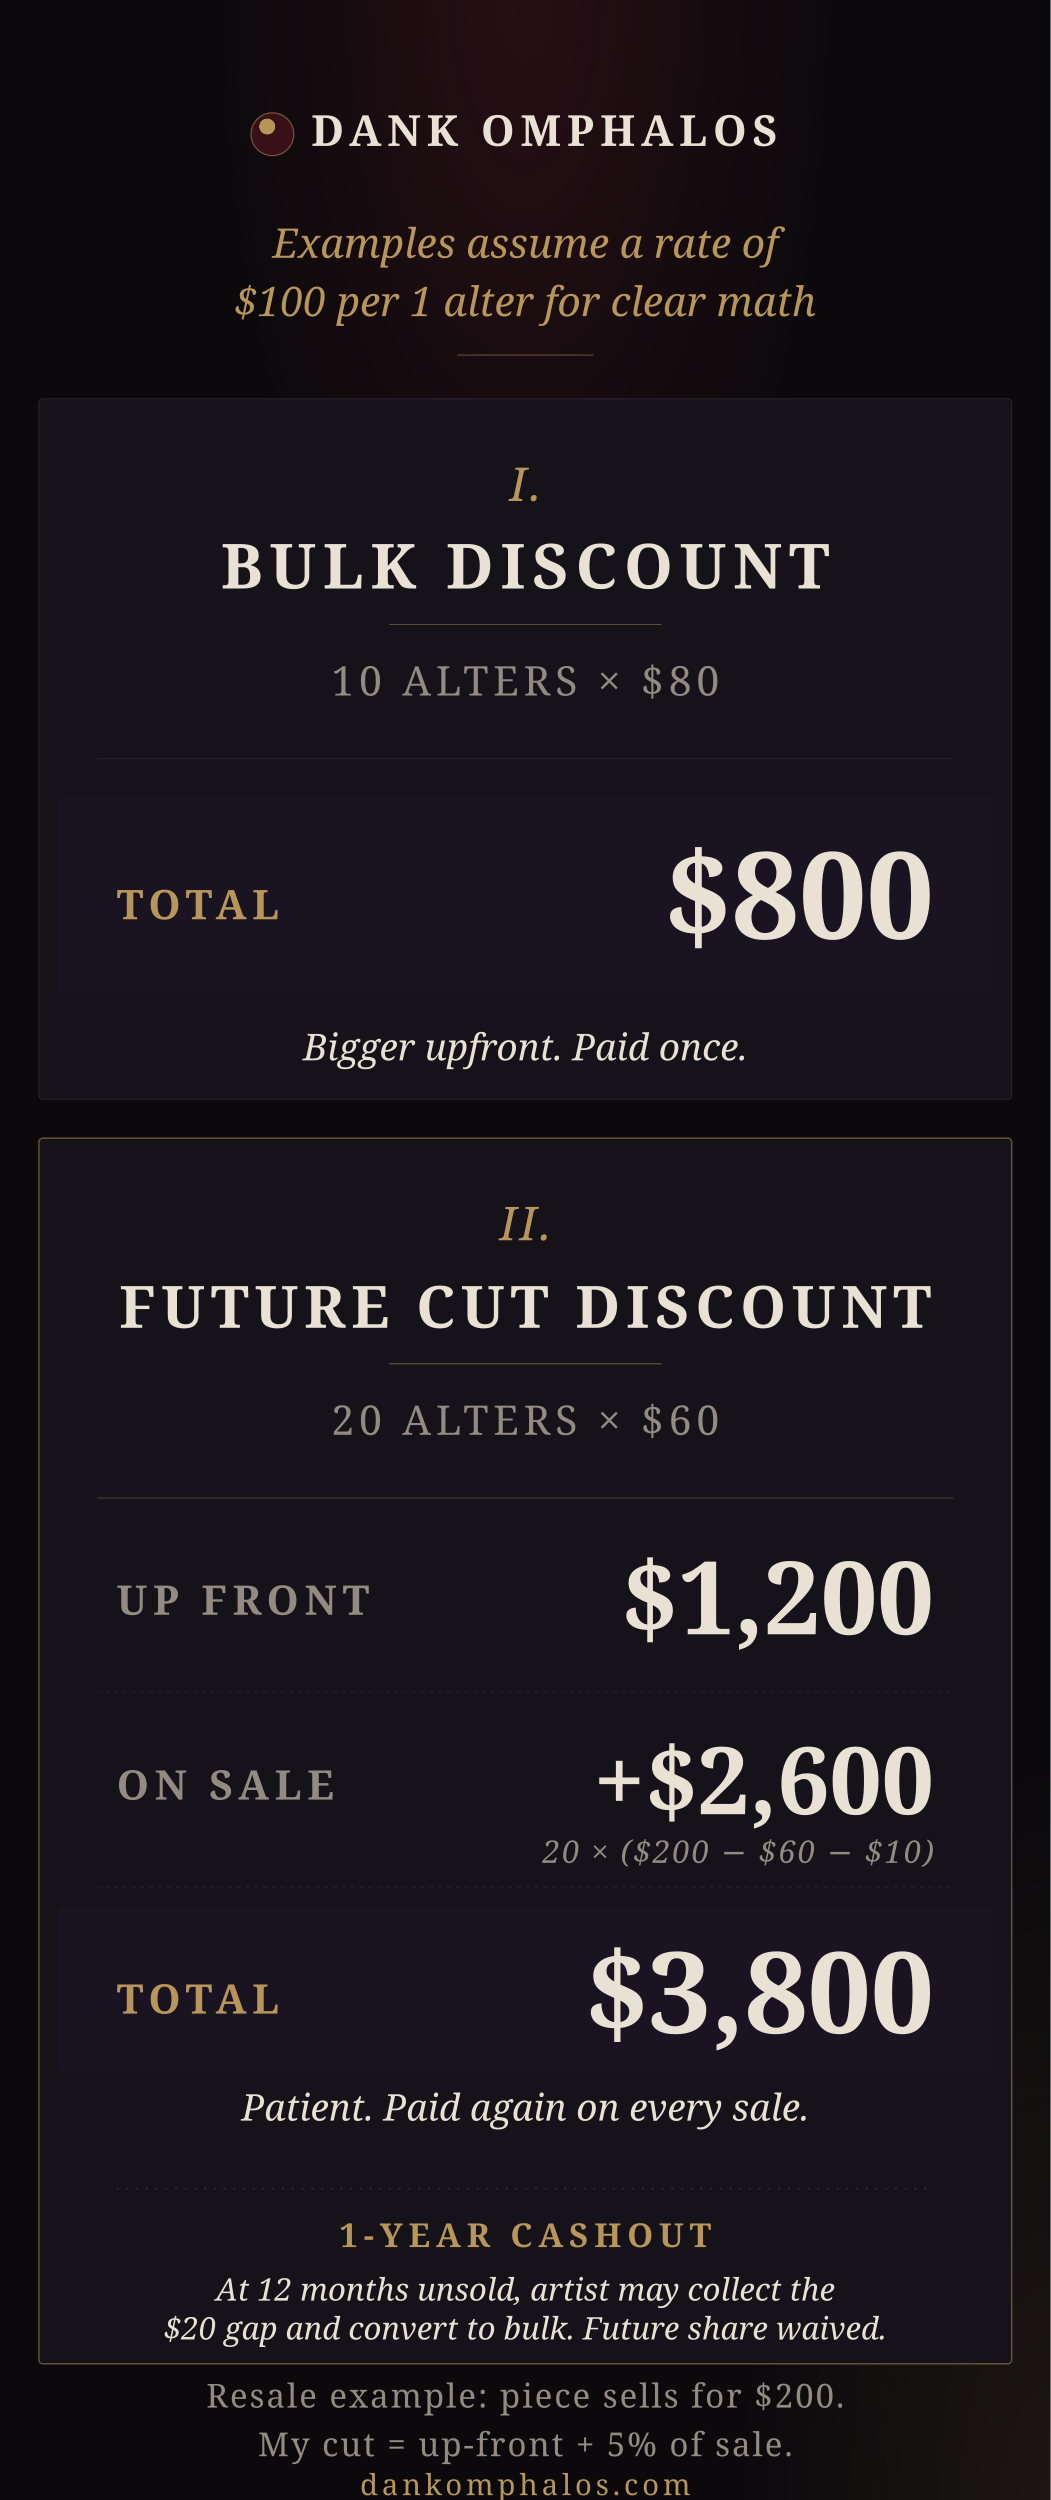
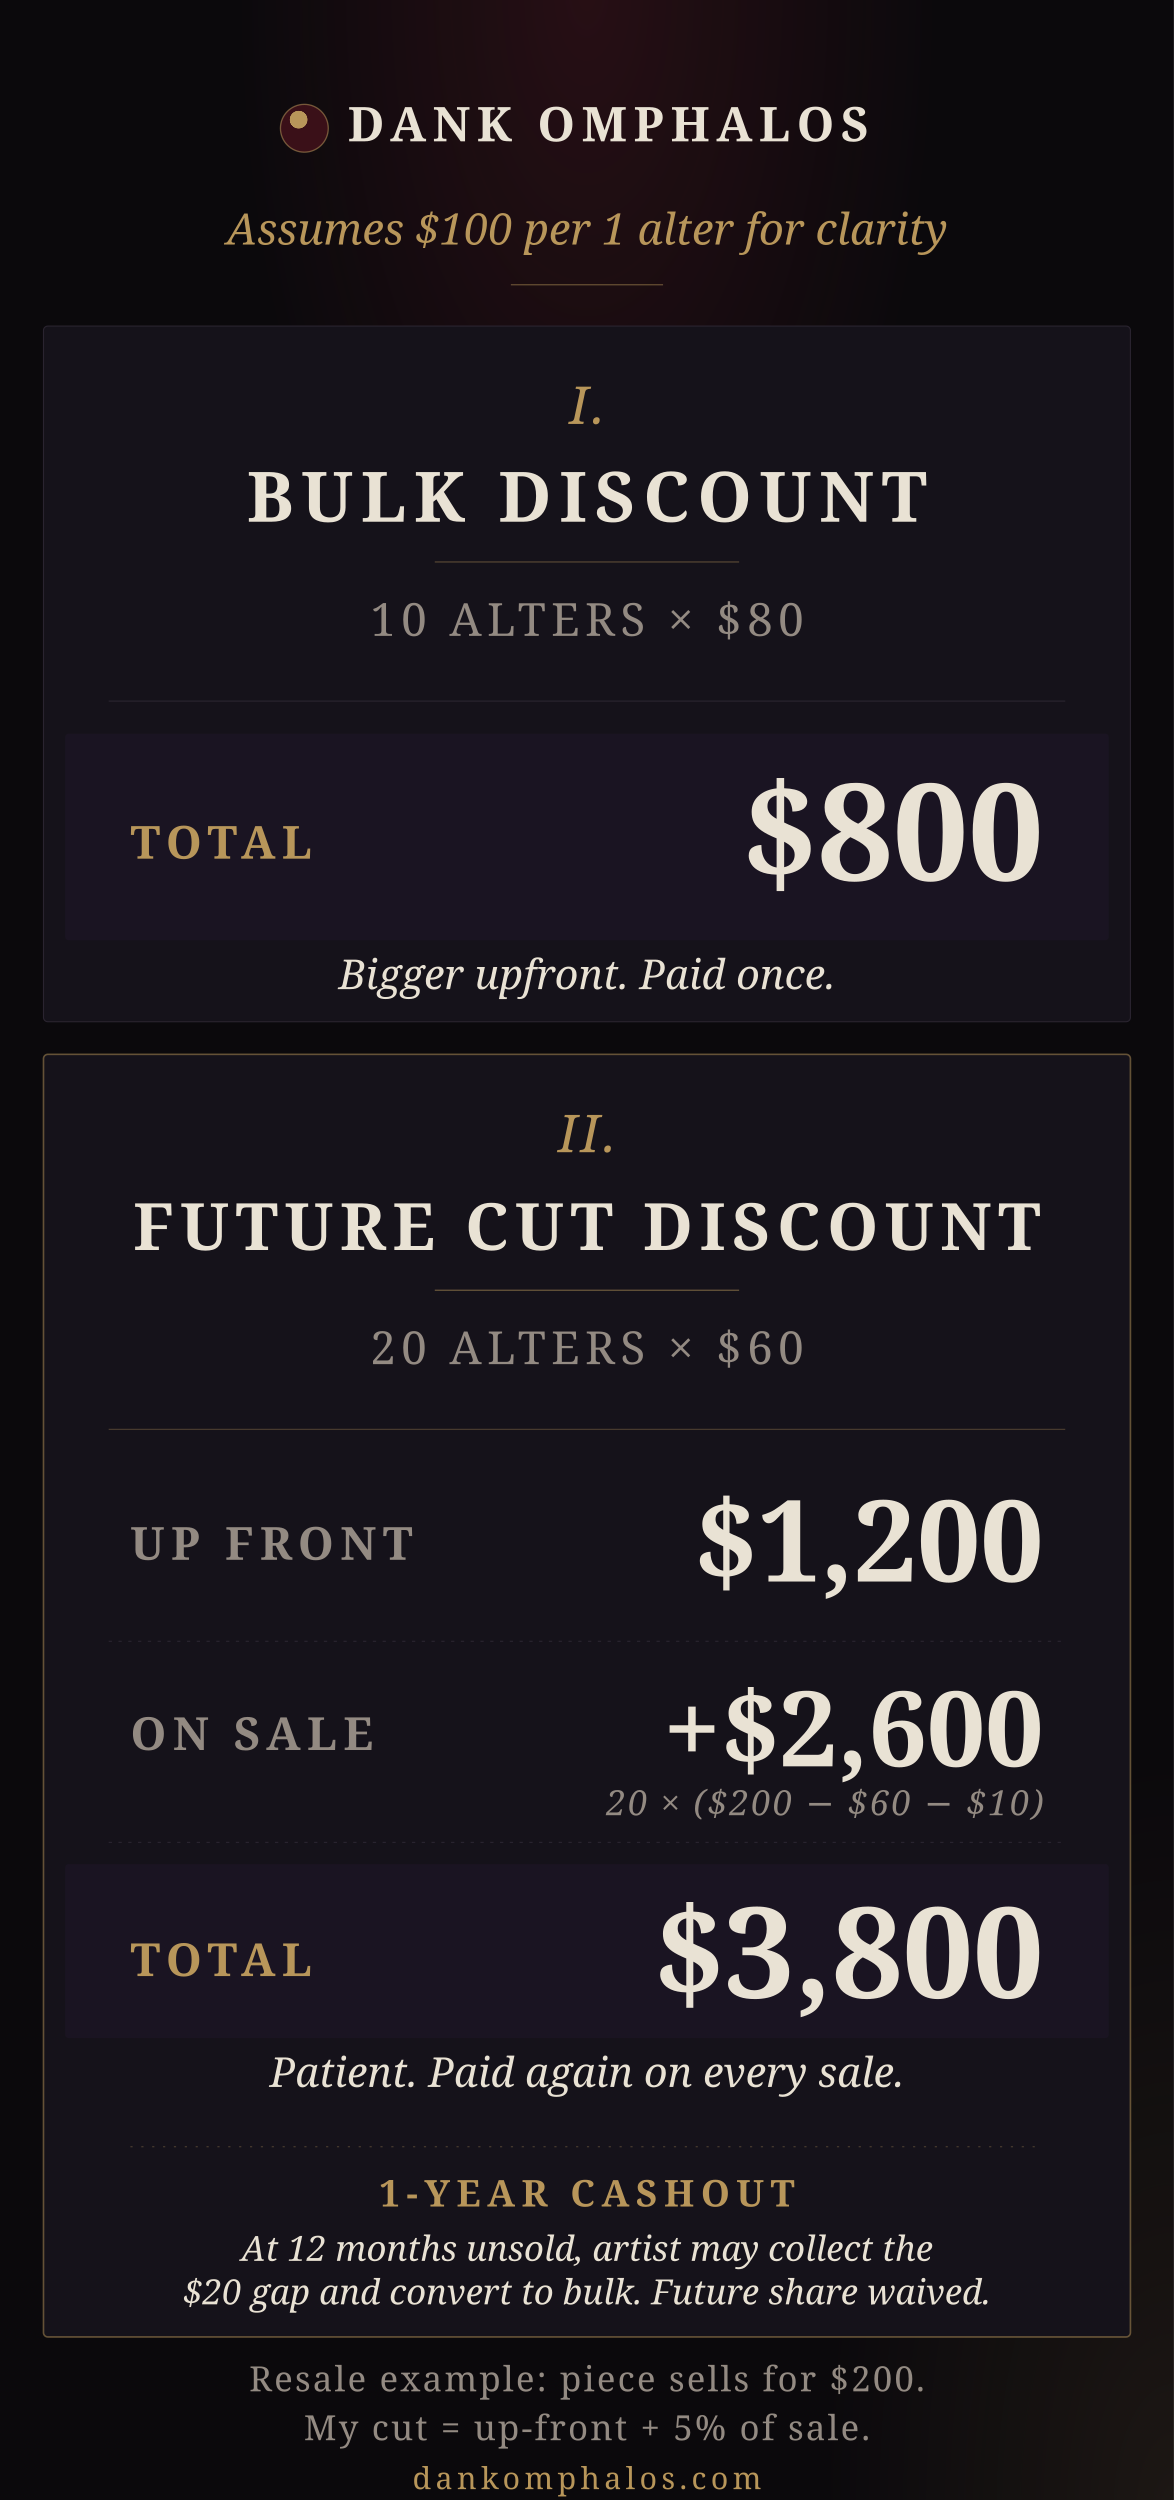
- <svg xmlns="http://www.w3.org/2000/svg" viewBox="0 0 1080 2570" role="img" aria-label="Dank Omphalos — Bulk Discount vs Future Cut Discount with example calculations">
+ <svg xmlns="http://www.w3.org/2000/svg" viewBox="0 0 1080 2300" role="img" aria-label="Dank Omphalos — Bulk Discount vs Future Cut Discount with example calculations">
  <defs>
    <radialGradient id="topGlow" cx="50%" cy="0%" r="50%">
      <stop offset="0%" stop-color="#8A2433" stop-opacity="0.22" />
      <stop offset="60%" stop-color="#8A2433" stop-opacity="0" />
    </radialGradient>
    <radialGradient id="botGlow" cx="100%" cy="100%" r="50%">
      <stop offset="0%" stop-color="#B8965A" stop-opacity="0.10" />
      <stop offset="60%" stop-color="#B8965A" stop-opacity="0" />
    </radialGradient>
    <radialGradient id="mark" cx="38%" cy="32%" r="60%">
      <stop offset="0%" stop-color="#B8965A" />
      <stop offset="30%" stop-color="#B8965A" />
      <stop offset="32%" stop-color="#3A1018" />
      <stop offset="100%" stop-color="#3A1018" />
    </radialGradient>
  </defs>
-   <rect width="1080" height="2570" fill="#0B090C" />
-   <rect width="1080" height="2570" fill="url(#topGlow)" />
-   <rect width="1080" height="2570" fill="url(#botGlow)" />
-   <g transform="translate(540 150)" font-family="Georgia, serif">
+   <rect width="1080" height="2300" fill="#0B090C" />
+   <rect width="1080" height="2300" fill="url(#topGlow)" />
+   <rect width="1080" height="2300" fill="url(#botGlow)" />
+   <g transform="translate(540 130)" font-family="Georgia, serif">
    <circle cx="-260" cy="-12" r="22" fill="url(#mark)" stroke="#B8965A" stroke-opacity="0.55" stroke-width="1.2" />
    <text x="-220" y="0" text-anchor="start" font-size="44" font-weight="700" letter-spacing="6" fill="#E9E2D4">DANK OMPHALOS</text>
  </g>
-   <text x="540" y="265" text-anchor="middle" font-family="Georgia, serif" font-style="italic" font-size="42" fill="#B8965A">Examples assume a rate of</text>
-   <text x="540" y="325" text-anchor="middle" font-family="Georgia, serif" font-style="italic" font-size="42" fill="#B8965A">$100 per 1 alter for clear math</text>
-   <line x1="470" y1="365" x2="610" y2="365" stroke="#B8965A" stroke-opacity="0.55" stroke-width="1" />
-   <g transform="translate(40 410)" font-family="Georgia, serif">
-     <rect width="1000" height="720" fill="#15121A" stroke="#2A2430" stroke-width="1" rx="4" />
-     <text x="500" y="105" text-anchor="middle" font-style="italic" font-size="48" fill="#B8965A" letter-spacing="3">I.</text>
-     <text x="500" y="195" text-anchor="middle" font-weight="700" font-size="64" fill="#E9E2D4" letter-spacing="7">BULK DISCOUNT</text>
-     <line x1="360" y1="232" x2="640" y2="232" stroke="#B8965A" stroke-opacity="0.45" stroke-width="1" />
-     <text x="500" y="305" text-anchor="middle" font-size="42" letter-spacing="5" fill="#938A82">10 ALTERS × $80</text>
-     <line x1="60" y1="370" x2="940" y2="370" stroke="#2A2430" stroke-width="1" />
-     <rect x="20" y="410" width="960" height="200" fill="#1A1422" rx="3" />
-     <text x="80" y="535" font-size="42" letter-spacing="6" fill="#B8965A" font-weight="700">TOTAL</text>
-     <text x="920" y="555" text-anchor="end" font-size="124" fill="#E9E2D4" font-weight="700">$800</text>
-     <text x="500" y="680" text-anchor="middle" font-style="italic" font-size="38" fill="#E9E2D4">Bigger upfront. Paid once.</text>
+   <text x="540" y="225" text-anchor="middle" font-family="Georgia, serif" font-style="italic" font-size="40" fill="#B8965A">Assumes $100 per 1 alter for clarity</text>
+   <line x1="470" y1="262" x2="610" y2="262" stroke="#B8965A" stroke-opacity="0.55" stroke-width="1" />
+   <g transform="translate(40 300)" font-family="Georgia, serif">
+     <rect width="1000" height="640" fill="#15121A" stroke="#2A2430" stroke-width="1" rx="4" />
+     <text x="500" y="90" text-anchor="middle" font-style="italic" font-size="48" fill="#B8965A" letter-spacing="3">I.</text>
+     <text x="500" y="180" text-anchor="middle" font-weight="700" font-size="64" fill="#E9E2D4" letter-spacing="7">BULK DISCOUNT</text>
+     <line x1="360" y1="217" x2="640" y2="217" stroke="#B8965A" stroke-opacity="0.45" stroke-width="1" />
+     <text x="500" y="285" text-anchor="middle" font-size="42" letter-spacing="5" fill="#938A82">10 ALTERS × $80</text>
+     <line x1="60" y1="345" x2="940" y2="345" stroke="#2A2430" stroke-width="1" />
+     <rect x="20" y="375" width="960" height="190" fill="#1A1422" rx="3" />
+     <text x="80" y="490" font-size="42" letter-spacing="6" fill="#B8965A" font-weight="700">TOTAL</text>
+     <text x="920" y="510" text-anchor="end" font-size="124" fill="#E9E2D4" font-weight="700">$800</text>
+     <text x="500" y="610" text-anchor="middle" font-style="italic" font-size="38" fill="#E9E2D4">Bigger upfront. Paid once.</text>
  </g>
-   <g transform="translate(40 1170)" font-family="Georgia, serif">
-     <rect width="1000" height="1260" fill="#15121A" stroke="#B8965A" stroke-opacity="0.5" stroke-width="1.5" rx="4" />
-     <text x="500" y="105" text-anchor="middle" font-style="italic" font-size="48" fill="#B8965A" letter-spacing="3">II.</text>
-     <text x="500" y="195" text-anchor="middle" font-weight="700" font-size="60" fill="#E9E2D4" letter-spacing="6">FUTURE CUT DISCOUNT</text>
-     <line x1="360" y1="232" x2="640" y2="232" stroke="#B8965A" stroke-opacity="0.6" stroke-width="1" />
-     <text x="500" y="305" text-anchor="middle" font-size="42" letter-spacing="5" fill="#938A82">20 ALTERS × $60</text>
-     <line x1="60" y1="370" x2="940" y2="370" stroke="#B8965A" stroke-opacity="0.35" stroke-width="1" />
-     <text x="80" y="490" font-size="42" letter-spacing="6" fill="#938A82" font-weight="600">UP FRONT</text>
-     <text x="920" y="510" text-anchor="end" font-size="104" fill="#E9E2D4" font-weight="600">$1,200</text>
-     <line x1="60" y1="570" x2="940" y2="570" stroke="#2A2430" stroke-width="1" stroke-dasharray="3 6" />
-     <text x="80" y="680" font-size="42" letter-spacing="6" fill="#938A82" font-weight="600">ON SALE</text>
-     <text x="920" y="695" text-anchor="end" font-size="96" fill="#E9E2D4" font-weight="600">+$2,600</text>
-     <text x="920" y="745" text-anchor="end" font-size="32" letter-spacing="2" fill="#938A82" font-style="italic">20 × ($200 − $60 − $10)</text>
-     <line x1="60" y1="770" x2="940" y2="770" stroke="#2A2430" stroke-width="1" stroke-dasharray="3 6" />
-     <rect x="20" y="790" width="960" height="170" fill="#1A1422" rx="3" />
-     <text x="80" y="900" font-size="42" letter-spacing="6" fill="#B8965A" font-weight="700">TOTAL</text>
-     <text x="920" y="920" text-anchor="end" font-size="116" fill="#E9E2D4" font-weight="700">$3,800</text>
-     <text x="500" y="1010" text-anchor="middle" font-style="italic" font-size="38" fill="#E9E2D4">Patient. Paid again on every sale.</text>
-     <line x1="80" y1="1080" x2="920" y2="1080" stroke="#B8965A" stroke-opacity="0.35" stroke-width="1" stroke-dasharray="2 8" />
-     <text x="500" y="1140" text-anchor="middle" font-size="34" font-weight="700" letter-spacing="6" fill="#B8965A">1-YEAR CASHOUT</text>
-     <text x="500" y="1195" text-anchor="middle" font-style="italic" font-size="32" fill="#E9E2D4">At 12 months unsold, artist may collect the</text>
-     <text x="500" y="1235" text-anchor="middle" font-style="italic" font-size="32" fill="#E9E2D4">$20 gap and convert to bulk. Future share waived.</text>
+   <g transform="translate(40 970)" font-family="Georgia, serif">
+     <rect width="1000" height="1180" fill="#15121A" stroke="#B8965A" stroke-opacity="0.5" stroke-width="1.5" rx="4" />
+     <text x="500" y="90" text-anchor="middle" font-style="italic" font-size="48" fill="#B8965A" letter-spacing="3">II.</text>
+     <text x="500" y="180" text-anchor="middle" font-weight="700" font-size="60" fill="#E9E2D4" letter-spacing="6">FUTURE CUT DISCOUNT</text>
+     <line x1="360" y1="217" x2="640" y2="217" stroke="#B8965A" stroke-opacity="0.6" stroke-width="1" />
+     <text x="500" y="285" text-anchor="middle" font-size="42" letter-spacing="5" fill="#938A82">20 ALTERS × $60</text>
+     <line x1="60" y1="345" x2="940" y2="345" stroke="#B8965A" stroke-opacity="0.35" stroke-width="1" />
+     <text x="80" y="465" font-size="42" letter-spacing="6" fill="#938A82" font-weight="600">UP FRONT</text>
+     <text x="920" y="485" text-anchor="end" font-size="104" fill="#E9E2D4" font-weight="600">$1,200</text>
+     <line x1="60" y1="540" x2="940" y2="540" stroke="#2A2430" stroke-width="1" stroke-dasharray="3 6" />
+     <text x="80" y="640" font-size="42" letter-spacing="6" fill="#938A82" font-weight="600">ON SALE</text>
+     <text x="920" y="655" text-anchor="end" font-size="96" fill="#E9E2D4" font-weight="600">+$2,600</text>
+     <text x="920" y="700" text-anchor="end" font-size="32" letter-spacing="2" fill="#938A82" font-style="italic">20 × ($200 − $60 − $10)</text>
+     <line x1="60" y1="725" x2="940" y2="725" stroke="#2A2430" stroke-width="1" stroke-dasharray="3 6" />
+     <rect x="20" y="745" width="960" height="160" fill="#1A1422" rx="3" />
+     <text x="80" y="848" font-size="42" letter-spacing="6" fill="#B8965A" font-weight="700">TOTAL</text>
+     <text x="920" y="868" text-anchor="end" font-size="116" fill="#E9E2D4" font-weight="700">$3,800</text>
+     <text x="500" y="950" text-anchor="middle" font-style="italic" font-size="38" fill="#E9E2D4">Patient. Paid again on every sale.</text>
+     <line x1="80" y1="1005" x2="920" y2="1005" stroke="#B8965A" stroke-opacity="0.35" stroke-width="1" stroke-dasharray="2 8" />
+     <text x="500" y="1060" text-anchor="middle" font-size="34" font-weight="700" letter-spacing="6" fill="#B8965A">1-YEAR CASHOUT</text>
+     <text x="500" y="1110" text-anchor="middle" font-style="italic" font-size="32" fill="#E9E2D4">At 12 months unsold, artist may collect the</text>
+     <text x="500" y="1150" text-anchor="middle" font-style="italic" font-size="32" fill="#E9E2D4">$20 gap and convert to bulk. Future share waived.</text>
  </g>
-   <text x="540" y="2475" text-anchor="middle" font-family="Georgia, serif" font-size="34" letter-spacing="2" fill="#938A82">Resale example: piece sells for $200.</text>
-   <text x="540" y="2525" text-anchor="middle" font-family="Georgia, serif" font-size="34" letter-spacing="2" fill="#938A82">My cut = up-front + 5% of sale.</text>
-   <text x="540" y="2565" text-anchor="middle" font-family="Georgia, serif" font-size="30" letter-spacing="4" fill="#B8965A">dankomphalos.com</text>
+   <text x="540" y="2200" text-anchor="middle" font-family="Georgia, serif" font-size="32" letter-spacing="2" fill="#938A82">Resale example: piece sells for $200.</text>
+   <text x="540" y="2245" text-anchor="middle" font-family="Georgia, serif" font-size="32" letter-spacing="2" fill="#938A82">My cut = up-front + 5% of sale.</text>
+   <text x="540" y="2290" text-anchor="middle" font-family="Georgia, serif" font-size="28" letter-spacing="4" fill="#B8965A">dankomphalos.com</text>
</svg>
